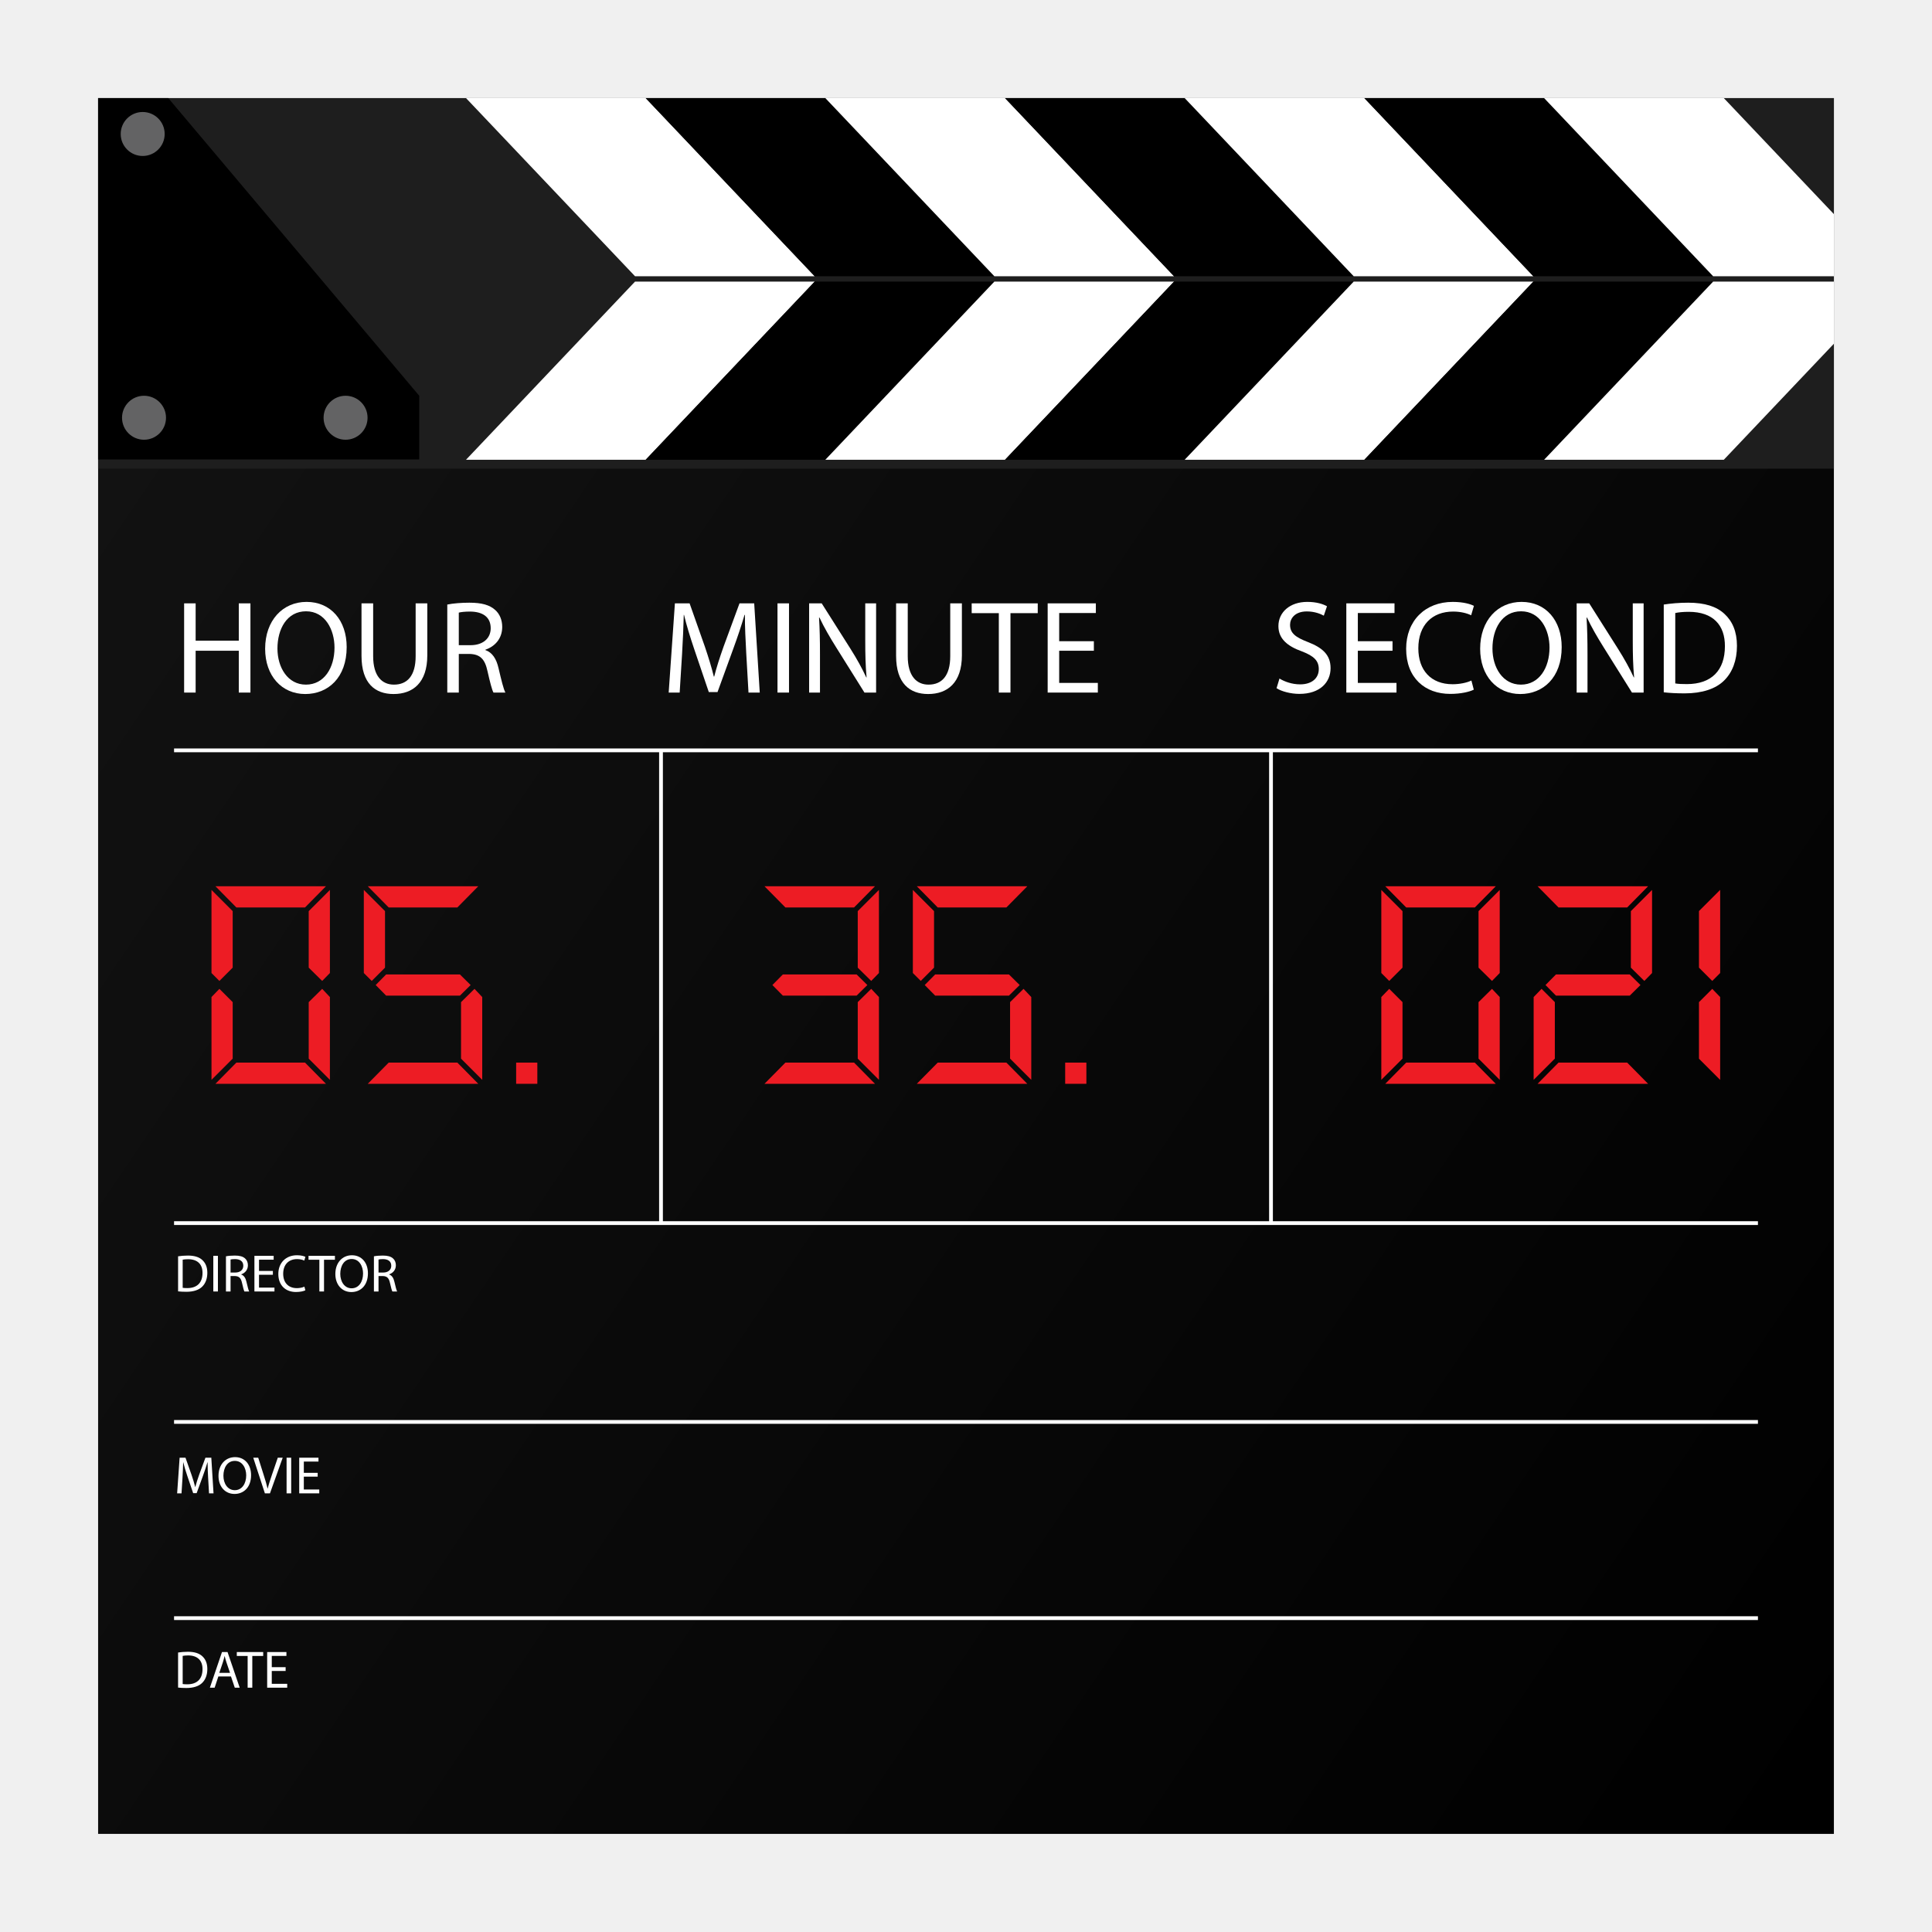
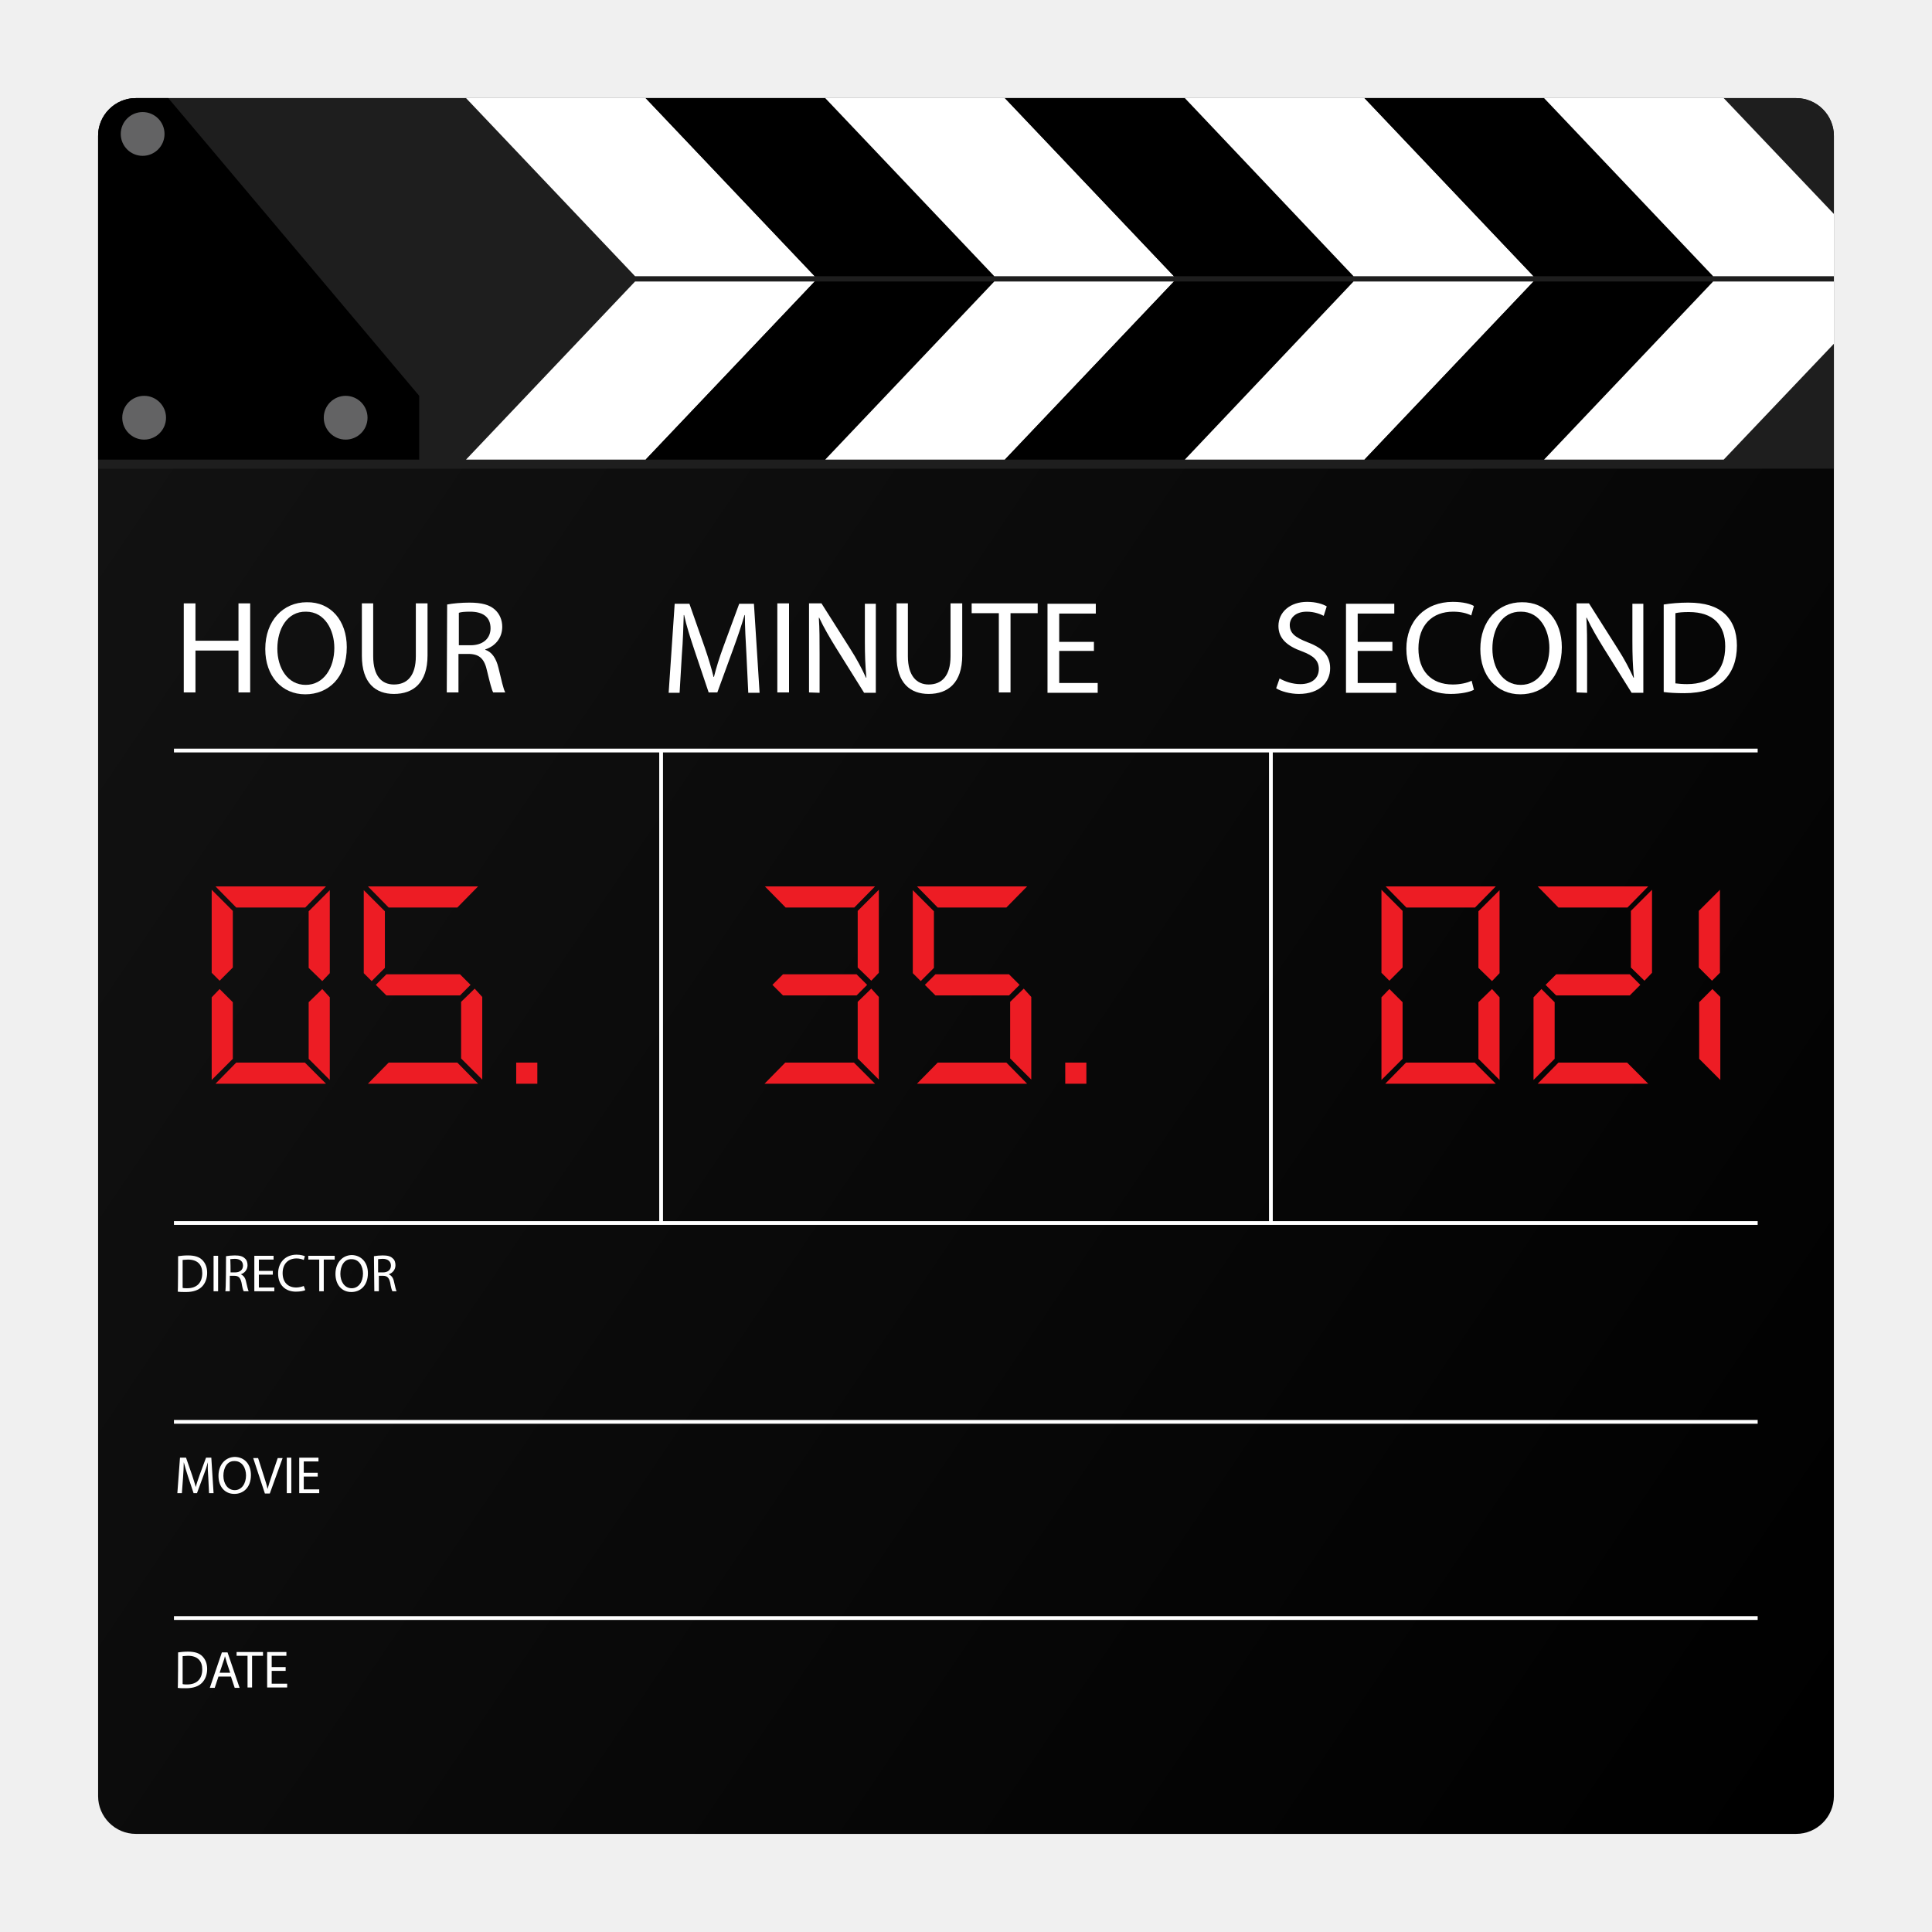
- <svg xmlns="http://www.w3.org/2000/svg" version="1.1" id="Layer_1" x="0px" y="0px" viewBox="0 0 512 512" style="enable-background:new 0 0 512 512;" xml:space="preserve">
+ <svg xmlns="http://www.w3.org/2000/svg" version="1.1" id="Layer_1" x="0px" y="0px" viewBox="0 0 512 512" enable-background="new 0 0 512 512" xml:space="preserve">
  <g>
-     <linearGradient id="SVGID_1_" gradientUnits="userSpaceOnUse" x1="34.899" y1="106.431" x2="513.418" y2="430.136">
+     <linearGradient id="SVGID_1_" gradientUnits="userSpaceOnUse" x1="37.588" y1="403.749" x2="510.287" y2="83.982" gradientTransform="matrix(1 0 0 -1 0 512)">
      <stop offset="0" style="stop-color:#121212" />
      <stop offset="1" style="stop-color:#000000" />
    </linearGradient>
-     <rect x="26" y="26" style="fill:url(#SVGID_1_);" width="460" height="460" />
+     <path fill="url(#SVGID_1_)" d="M36,26h440c5.5,0,10,4.5,10,10v440c0,5.5-4.5,10-10,10H36c-5.5,0-10-4.5-10-10V36   C26,30.5,30.5,26,36,26z" />
    <g>
-       <rect x="26" y="26" style="fill:#1E1E1E;" width="460" height="98.207" />
+       <path fill="#1E1E1E" d="M36,26h440c5.5,0,10,4.5,10,10v88.2H26V36C26,30.5,30.5,26,36,26z" />
    </g>
    <g>
      <g>
        <g>
-           <polygon style="fill:#FFFFFF;" points="171.115,121.836 123.502,121.836 168.291,74.626 215.905,74.626     " />
+           <polygon fill="#FFFFFF" points="171.1,121.8 123.5,121.8 168.3,74.6 215.9,74.6     " />
        </g>
        <g>
-           <polygon points="218.733,121.836 171.119,121.836 215.909,74.626 263.522,74.626     " />
+           <polygon points="218.7,121.8 171.1,121.8 215.9,74.6 263.5,74.6     " />
        </g>
        <g>
-           <polygon style="fill:#FFFFFF;" points="266.345,121.836 218.731,121.836 263.52,74.626 311.134,74.626     " />
+           <polygon fill="#FFFFFF" points="266.3,121.8 218.7,121.8 263.5,74.6 311.1,74.6     " />
        </g>
        <g>
-           <polygon points="313.961,121.836 266.347,121.836 311.137,74.626 358.75,74.626     " />
+           <polygon points="314,121.8 266.3,121.8 311.1,74.6 358.8,74.6     " />
        </g>
        <g>
-           <polygon style="fill:#FFFFFF;" points="361.573,121.836 313.959,121.836 358.748,74.626 406.362,74.626     " />
+           <polygon fill="#FFFFFF" points="361.6,121.8 314,121.8 358.7,74.6 406.4,74.6     " />
        </g>
        <g>
-           <polygon points="409.182,121.836 361.568,121.836 406.357,74.626 453.971,74.626     " />
+           <polygon points="409.2,121.8 361.6,121.8 406.4,74.6 454,74.6     " />
        </g>
        <g>
-           <polygon style="fill:#FFFFFF;" points="486,74.626 454.007,74.626 409.218,121.836 456.832,121.836 486,91.091     " />
+           <polygon fill="#FFFFFF" points="486,74.6 454,74.6 409.2,121.8 456.8,121.8 486,91.1     " />
        </g>
      </g>
      <g>
        <g>
-           <polygon style="fill:#FFFFFF;" points="171.115,26 123.502,26 168.291,73.21 215.905,73.21     " />
+           <polygon fill="#FFFFFF" points="171.1,26 123.5,26 168.3,73.2 215.9,73.2     " />
        </g>
        <g>
-           <polygon points="218.733,26 171.119,26 215.909,73.21 263.522,73.21     " />
+           <polygon points="218.7,26 171.1,26 215.9,73.2 263.5,73.2     " />
        </g>
        <g>
-           <polygon style="fill:#FFFFFF;" points="266.345,26 218.731,26 263.52,73.21 311.134,73.21     " />
+           <polygon fill="#FFFFFF" points="266.3,26 218.7,26 263.5,73.2 311.1,73.2     " />
        </g>
        <g>
-           <polygon points="313.961,26 266.347,26 311.137,73.21 358.75,73.21     " />
+           <polygon points="314,26 266.3,26 311.1,73.2 358.8,73.2     " />
        </g>
        <g>
-           <polygon style="fill:#FFFFFF;" points="361.573,26 313.959,26 358.748,73.21 406.362,73.21     " />
+           <polygon fill="#FFFFFF" points="361.6,26 314,26 358.7,73.2 406.4,73.2     " />
        </g>
        <g>
-           <polygon points="409.182,26 361.568,26 406.357,73.21 453.971,73.21     " />
+           <polygon points="409.2,26 361.6,26 406.4,73.2 454,73.2     " />
        </g>
        <g>
-           <polygon style="fill:#FFFFFF;" points="486,73.21 486,56.745 456.832,26 409.218,26 454.007,73.21     " />
+           <polygon fill="#FFFFFF" points="486,73.2 486,56.7 456.8,26 409.2,26 454,73.2     " />
        </g>
      </g>
    </g>
    <g>
      <g>
-         <polygon points="111.107,121.754 26,121.754 26,26 44.594,26 111.107,104.884    " />
+         <path d="M111.1,121.8H26V36c0-5.5,4.5-10,10-10h8.6l66.5,78.9V121.8z" />
      </g>
      <g>
-         <circle style="fill:#636364;" cx="37.814" cy="35.507" r="5.827" />
+         <circle fill="#636364" cx="37.8" cy="35.5" r="5.8" />
      </g>
      <g>
-         <circle style="fill:#636364;" cx="38.167" cy="110.707" r="5.827" />
+         <circle fill="#636364" cx="38.2" cy="110.7" r="5.8" />
      </g>
      <g>
-         <circle style="fill:#636364;" cx="91.58" cy="110.707" r="5.827" />
+         <circle fill="#636364" cx="91.6" cy="110.7" r="5.8" />
+       </g>
+     </g>
+   </g>
+   <g>
+     <g>
+       <g>
+         <rect x="46.1" y="198.4" fill="#FFFFFF" width="419.7" height="1" />
+       </g>
+       <g>
+         <rect x="46.1" y="323.6" fill="#FFFFFF" width="419.7" height="1" />
+       </g>
+       <g>
+         <rect x="46.1" y="376.3" fill="#FFFFFF" width="419.7" height="1" />
+       </g>
+       <g>
+         <rect x="46.1" y="428.3" fill="#FFFFFF" width="419.7" height="1" />
      </g>
    </g>
    <g>
      <g>
-         <g>
-           <rect x="46.128" y="198.351" style="fill:#FFFFFF;" width="419.743" height="1" />
-         </g>
-         <g>
-           <rect x="46.128" y="323.635" style="fill:#FFFFFF;" width="419.743" height="1" />
-         </g>
-         <g>
-           <rect x="46.128" y="376.324" style="fill:#FFFFFF;" width="419.743" height="1" />
-         </g>
-         <g>
-           <rect x="46.128" y="428.324" style="fill:#FFFFFF;" width="419.743" height="1" />
-         </g>
+         <rect x="174.7" y="198.9" fill="#FFFFFF" width="1" height="125.3" />
      </g>
      <g>
-         <g>
-           <rect x="174.673" y="198.851" style="fill:#FFFFFF;" width="1" height="125.284" />
-         </g>
-         <g>
-           <rect x="336.328" y="198.851" style="fill:#FFFFFF;" width="1" height="125.284" />
-         </g>
+         <rect x="336.3" y="198.9" fill="#FFFFFF" width="1" height="125.3" />
+       </g>
+     </g>
+     <g>
+       <path fill="#FFFFFF" d="M51.8,159.9v9.9h11.4v-9.9h3.1v23.6h-3.1v-11.1H51.8v11.1h-3.1v-23.6H51.8z" />
+       <path fill="#FFFFFF" d="M91.9,171.5c0,8.1-4.9,12.5-11,12.5c-6.2,0-10.6-4.8-10.6-12c0-7.5,4.7-12.4,11-12.4    C87.7,159.5,91.9,164.5,91.9,171.5z M73.5,171.9c0,5.1,2.7,9.6,7.5,9.6c4.8,0,7.6-4.5,7.6-9.8c0-4.7-2.5-9.6-7.5-9.6    C76.1,162,73.5,166.7,73.5,171.9z" />
+       <path fill="#FFFFFF" d="M98.9,159.9v14c0,5.3,2.3,7.5,5.5,7.5c3.5,0,5.8-2.3,5.8-7.5v-14h3.1v13.8c0,7.3-3.8,10.2-8.9,10.2    c-4.8,0-8.5-2.8-8.5-10.1v-13.9L98.9,159.9L98.9,159.9z" />
+       <path fill="#FFFFFF" d="M118.5,160.2c1.5-0.3,3.8-0.5,5.9-0.5c3.3,0,5.4,0.6,6.8,1.9c1.2,1.1,1.9,2.7,1.9,4.5c0,3.1-2,5.2-4.5,6    v0.1c1.8,0.6,2.9,2.3,3.5,4.8c0.8,3.3,1.3,5.6,1.8,6.5h-3.2c-0.4-0.7-0.9-2.7-1.6-5.6c-0.7-3.3-2-4.5-4.7-4.6h-2.9v10.2h-3.1    L118.5,160.2L118.5,160.2z M121.6,171h3.1c3.3,0,5.3-1.8,5.3-4.5c0-3.1-2.2-4.4-5.4-4.4c-1.5,0-2.5,0.1-3,0.3L121.6,171L121.6,171    z" />
+     </g>
+     <g>
+       <path fill="#FFFFFF" d="M197.8,173.2c-0.2-3.3-0.4-7.3-0.4-10.2h-0.1c-0.8,2.8-1.8,5.7-3,9l-4.2,11.5h-2.3l-3.8-11.3    c-1.1-3.3-2.1-6.4-2.7-9.2h-0.1c-0.1,2.9-0.2,6.9-0.5,10.5l-0.6,10.1h-2.9l1.6-23.6h3.9l4,11.4c1,2.9,1.8,5.5,2.4,8h0.1    c0.6-2.4,1.4-5,2.5-8l4.2-11.4h3.9l1.5,23.6h-3L197.8,173.2z" />
+       <path fill="#FFFFFF" d="M209.1,159.9v23.6H206v-23.6H209.1z" />
+       <path fill="#FFFFFF" d="M214.4,183.5v-23.6h3.3l7.6,12c1.8,2.8,3.1,5.3,4.2,7.7l0.1,0c-0.3-3.2-0.4-6-0.4-9.7v-9.9h2.9v23.6h-3.1    l-7.5-12c-1.6-2.6-3.2-5.3-4.4-7.9l-0.1,0c0.2,3,0.2,5.8,0.2,9.8v10.1L214.4,183.5L214.4,183.5z" />
+       <path fill="#FFFFFF" d="M240.6,159.9v14c0,5.3,2.4,7.5,5.5,7.5c3.5,0,5.8-2.3,5.8-7.5v-14h3.1v13.8c0,7.3-3.8,10.2-8.9,10.2    c-4.8,0-8.5-2.8-8.5-10.1v-13.9L240.6,159.9L240.6,159.9z" />
+       <path fill="#FFFFFF" d="M264.7,162.5h-7.2v-2.6H275v2.6h-7.2v21h-3.1V162.5z" />
+       <path fill="#FFFFFF" d="M289.9,172.5h-9.2v8.5h10.2v2.6h-13.3v-23.6h12.8v2.6h-9.7v7.5h9.2L289.9,172.5L289.9,172.5z" />
+     </g>
+     <g>
+       <path fill="#FFFFFF" d="M339.1,179.8c1.4,0.8,3.4,1.5,5.5,1.5c3.1,0,4.9-1.6,4.9-4c0-2.2-1.3-3.5-4.5-4.7    c-3.9-1.4-6.2-3.4-6.2-6.7c0-3.7,3.1-6.4,7.6-6.4c2.4,0,4.2,0.6,5.2,1.2l-0.8,2.5c-0.8-0.4-2.4-1.1-4.5-1.1    c-3.2,0-4.5,1.9-4.5,3.5c0,2.2,1.4,3.3,4.7,4.6c4,1.5,6,3.5,6,6.9c0,3.6-2.7,6.8-8.3,6.8c-2.3,0-4.8-0.7-6-1.5L339.1,179.8z" />
+       <path fill="#FFFFFF" d="M369,172.5h-9.2v8.5h10.2v2.6h-13.3v-23.6h12.8v2.6h-9.7v7.5h9.2L369,172.5L369,172.5z" />
+       <path fill="#FFFFFF" d="M390.6,182.8c-1.1,0.6-3.4,1.1-6.2,1.1c-6.7,0-11.7-4.2-11.7-12c0-7.4,5-12.4,12.3-12.4    c2.9,0,4.8,0.6,5.6,1.1l-0.7,2.5c-1.2-0.6-2.8-1-4.8-1c-5.5,0-9.2,3.5-9.2,9.8c0,5.8,3.3,9.5,9.1,9.5c1.9,0,3.8-0.4,5-1    L390.6,182.8z" />
+       <path fill="#FFFFFF" d="M413.9,171.5c0,8.1-4.9,12.5-11,12.5c-6.2,0-10.6-4.8-10.6-12c0-7.5,4.7-12.4,11-12.4    C409.7,159.5,413.9,164.5,413.9,171.5z M395.5,171.9c0,5.1,2.7,9.6,7.5,9.6c4.8,0,7.6-4.5,7.6-9.8c0-4.7-2.5-9.6-7.5-9.6    C398,162,395.5,166.7,395.5,171.9z" />
+       <path fill="#FFFFFF" d="M417.8,183.5v-23.6h3.3l7.6,12c1.8,2.8,3.1,5.3,4.2,7.7l0.1,0c-0.3-3.2-0.4-6-0.4-9.7v-9.9h2.9v23.6h-3.1    l-7.5-12c-1.6-2.6-3.2-5.3-4.4-7.9l-0.1,0c0.2,3,0.2,5.8,0.2,9.8v10.1L417.8,183.5L417.8,183.5z" />
+       <path fill="#FFFFFF" d="M440.9,160.2c1.9-0.3,4.1-0.5,6.5-0.5c4.4,0,7.5,1,9.6,2.9c2.1,1.9,3.3,4.7,3.3,8.5c0,3.9-1.2,7-3.4,9.2    c-2.2,2.2-5.9,3.4-10.5,3.4c-2.2,0-4-0.1-5.5-0.3L440.9,160.2L440.9,160.2z M444,181.1c0.8,0.1,1.9,0.2,3.1,0.2    c6.5,0,10.1-3.6,10.1-10c0-5.6-3.1-9.1-9.6-9.1c-1.6,0-2.8,0.1-3.6,0.3V181.1z" />
+     </g>
+     <g>
+       <path fill="#FFFFFF" d="M47.2,332.9c0.7-0.1,1.6-0.2,2.6-0.2c1.8,0,3,0.4,3.8,1.2c0.8,0.8,1.3,1.9,1.3,3.4c0,1.5-0.5,2.8-1.4,3.7    c-0.9,0.9-2.3,1.4-4.2,1.4c-0.9,0-1.6,0-2.2-0.1C47.2,342.2,47.2,332.9,47.2,332.9z M48.4,341.3c0.3,0.1,0.8,0.1,1.2,0.1    c2.6,0,4-1.5,4-4c0-2.2-1.2-3.6-3.8-3.6c-0.6,0-1.1,0.1-1.4,0.1L48.4,341.3L48.4,341.3z" />
+       <path fill="#FFFFFF" d="M57.8,332.8v9.4h-1.2v-9.4H57.8z" />
+       <path fill="#FFFFFF" d="M59.9,332.9c0.6-0.1,1.5-0.2,2.3-0.2c1.3,0,2.1,0.2,2.7,0.8c0.5,0.4,0.7,1.1,0.7,1.8    c0,1.2-0.8,2.1-1.8,2.4v0c0.7,0.3,1.2,0.9,1.4,1.9c0.3,1.3,0.5,2.2,0.7,2.6h-1.3c-0.2-0.3-0.4-1.1-0.6-2.3    c-0.3-1.3-0.8-1.8-1.9-1.8h-1.2v4.1h-1.2C59.9,342.3,59.9,332.9,59.9,332.9z M61.1,337.2h1.2c1.3,0,2.1-0.7,2.1-1.8    c0-1.2-0.9-1.8-2.2-1.8c-0.6,0-1,0.1-1.2,0.1C61.1,333.8,61.1,337.2,61.1,337.2z" />
+       <path fill="#FFFFFF" d="M72.3,337.8h-3.7v3.4h4.1v1h-5.3v-9.4h5.1v1h-3.9v3h3.7L72.3,337.8L72.3,337.8z" />
+       <path fill="#FFFFFF" d="M80.9,341.9c-0.4,0.2-1.3,0.4-2.5,0.4c-2.7,0-4.7-1.7-4.7-4.8c0-3,2-5,4.9-5c1.2,0,1.9,0.3,2.2,0.4l-0.3,1    c-0.5-0.2-1.1-0.4-1.9-0.4c-2.2,0-3.7,1.4-3.7,3.9c0,2.3,1.3,3.8,3.6,3.8c0.7,0,1.5-0.2,2-0.4L80.9,341.9z" />
+       <path fill="#FFFFFF" d="M84.6,333.8h-2.9v-1h7v1h-2.9v8.4h-1.2V333.8z" />
+       <path fill="#FFFFFF" d="M97.5,337.4c0,3.3-2,5-4.4,5c-2.5,0-4.2-1.9-4.2-4.8c0-3,1.9-5,4.4-5C95.8,332.7,97.5,334.6,97.5,337.4z     M90.2,337.6c0,2,1.1,3.8,3,3.8c1.9,0,3-1.8,3-3.9c0-1.9-1-3.8-3-3.8C91.2,333.6,90.2,335.5,90.2,337.6z" />
+       <path fill="#FFFFFF" d="M99.1,332.9c0.6-0.1,1.5-0.2,2.3-0.2c1.3,0,2.1,0.2,2.7,0.8c0.5,0.4,0.7,1.1,0.7,1.8    c0,1.2-0.8,2.1-1.8,2.4v0c0.7,0.3,1.2,0.9,1.4,1.9c0.3,1.3,0.5,2.2,0.7,2.6H104c-0.2-0.3-0.4-1.1-0.6-2.3    c-0.3-1.3-0.8-1.8-1.9-1.8h-1.1v4.1h-1.2L99.1,332.9L99.1,332.9z M100.3,337.2h1.2c1.3,0,2.1-0.7,2.1-1.8c0-1.2-0.9-1.8-2.2-1.8    c-0.6,0-1,0.1-1.2,0.1V337.2z" />
+     </g>
+     <g>
+       <path fill="#FFFFFF" d="M55.2,391.6c-0.1-1.3-0.2-2.9-0.1-4.1h0c-0.3,1.1-0.7,2.3-1.2,3.6l-1.7,4.6h-0.9l-1.5-4.5    c-0.4-1.3-0.8-2.5-1.1-3.7h0c0,1.2-0.1,2.8-0.2,4.2l-0.3,4h-1.2l0.7-9.4h1.6l1.6,4.6c0.4,1.2,0.7,2.2,1,3.2h0c0.2-1,0.6-2,1-3.2    l1.7-4.6H56l0.6,9.4h-1.2L55.2,391.6z" />
+       <path fill="#FFFFFF" d="M66.5,390.9c0,3.3-2,5-4.4,5c-2.5,0-4.2-1.9-4.2-4.8c0-3,1.9-5,4.4-5C64.9,386.2,66.5,388.1,66.5,390.9z     M59.2,391.1c0,2,1.1,3.8,3,3.8c1.9,0,3-1.8,3-3.9c0-1.9-1-3.8-3-3.8C60.2,387.1,59.2,389,59.2,391.1z" />
+       <path fill="#FFFFFF" d="M70.2,395.8l-3.1-9.4h1.3l1.5,4.7c0.4,1.3,0.8,2.4,1,3.5h0c0.3-1.1,0.7-2.3,1.1-3.5l1.6-4.7h1.3l-3.4,9.4    L70.2,395.8L70.2,395.8z" />
+       <path fill="#FFFFFF" d="M77.2,386.3v9.4h-1.2v-9.4H77.2z" />
+       <path fill="#FFFFFF" d="M84.2,391.3h-3.7v3.4h4.1v1h-5.3v-9.4h5.1v1h-3.9v3h3.7L84.2,391.3L84.2,391.3z" />
+     </g>
+     <g>
+       <path fill="#FFFFFF" d="M47.2,437.9c0.7-0.1,1.6-0.2,2.6-0.2c1.8,0,3,0.4,3.8,1.2c0.8,0.8,1.3,1.9,1.3,3.4c0,1.5-0.5,2.8-1.4,3.7    c-0.9,0.9-2.3,1.4-4.2,1.4c-0.9,0-1.6,0-2.2-0.1C47.2,447.2,47.2,437.9,47.2,437.9z M48.4,446.3c0.3,0.1,0.8,0.1,1.2,0.1    c2.6,0,4-1.5,4-4c0-2.2-1.2-3.6-3.8-3.6c-0.6,0-1.1,0.1-1.4,0.1L48.4,446.3L48.4,446.3z" />
+       <path fill="#FFFFFF" d="M57.9,444.3l-1,3h-1.3l3.2-9.4h1.5l3.2,9.4h-1.3l-1-3H57.9z M61,443.3l-0.9-2.7c-0.2-0.6-0.3-1.2-0.5-1.7    h0c-0.1,0.6-0.3,1.1-0.5,1.7l-0.9,2.7H61z" />
+       <path fill="#FFFFFF" d="M65.6,438.8h-2.9v-1h7v1h-2.9v8.4h-1.2V438.8z" />
+       <path fill="#FFFFFF" d="M75.7,442.8H72v3.4h4.1v1h-5.3v-9.4h5.1v1H72v3h3.7L75.7,442.8L75.7,442.8z" />
+     </g>
+     <g>
+       <g>
+         <path fill="#ED1C24" d="M61.7,256.4l-3.5,3.5l-2.1-2.1v-22l5.6,5.6V256.4z M61.7,280.6l-5.6,5.6v-21.9l2.1-2.2l3.5,3.5V280.6z      M86.4,234.9l-5.5,5.6H62.6l-5.5-5.6H86.4z M86.4,287.2H57.1l5.5-5.6h18.2L86.4,287.2z M87.4,257.9l-2,2.1l-3.6-3.5v-15l5.6-5.6     C87.4,235.8,87.4,257.9,87.4,257.9z M87.4,286.2l-5.6-5.6v-15l3.6-3.5l2,2.2C87.4,264.2,87.4,286.2,87.4,286.2z" />
      </g>
      <g>
-         <path style="fill:#FFFFFF;" d="M51.847,159.895v9.892h11.436v-9.892h3.087v23.644h-3.087v-11.085H51.847v11.085h-3.052v-23.644     H51.847z" />
-         <path style="fill:#FFFFFF;" d="M91.873,171.471c0,8.138-4.946,12.453-10.98,12.453c-6.244,0-10.629-4.841-10.629-11.998     c0-7.507,4.666-12.418,10.98-12.418C87.699,159.509,91.873,164.455,91.873,171.471z M73.527,171.857     c0,5.052,2.736,9.577,7.542,9.577c4.841,0,7.577-4.455,7.577-9.823c0-4.701-2.456-9.612-7.542-9.612     C76.052,162,73.527,166.665,73.527,171.857z" />
-         <path style="fill:#FFFFFF;" d="M98.89,159.895v13.997c0,5.297,2.35,7.542,5.508,7.542c3.508,0,5.753-2.315,5.753-7.542v-13.997     h3.087v13.786c0,7.261-3.824,10.243-8.945,10.243c-4.841,0-8.489-2.771-8.489-10.103v-13.927H98.89z" />
-         <path style="fill:#FFFFFF;" d="M118.535,160.211c1.544-0.316,3.754-0.491,5.858-0.491c3.262,0,5.367,0.596,6.841,1.929     c1.193,1.052,1.859,2.666,1.859,4.49c0,3.122-1.965,5.192-4.455,6.034v0.105c1.824,0.632,2.912,2.315,3.473,4.771     c0.772,3.297,1.333,5.578,1.824,6.49h-3.157c-0.386-0.667-0.912-2.701-1.579-5.648c-0.702-3.262-1.964-4.49-4.736-4.595h-2.876     v10.243h-3.052V160.211z M121.587,170.98h3.122c3.262,0,5.332-1.789,5.332-4.49c0-3.052-2.21-4.385-5.438-4.42     c-1.473,0-2.526,0.14-3.017,0.281V170.98z" />
+         <path fill="#ED1C24" d="M96.4,257.9v-22l5.6,5.6v15l-3.5,3.5L96.4,257.9z M126.7,234.9l-5.5,5.6H103l-5.5-5.6H126.7z      M126.7,287.2H97.5l5.5-5.6h18.2L126.7,287.2z M121.9,258.2l2.8,2.8l-2.8,2.8h-19.5l-2.8-2.8l2.8-2.8H121.9z M127.8,264.2v21.9     l-5.6-5.6v-15l3.6-3.5L127.8,264.2z" />
      </g>
      <g>
-         <path style="fill:#FFFFFF;" d="M197.764,173.155c-0.176-3.297-0.386-7.261-0.351-10.208h-0.105     c-0.807,2.771-1.789,5.718-2.982,8.98l-4.174,11.471h-2.315l-3.824-11.26c-1.123-3.333-2.07-6.385-2.736-9.191h-0.07     c-0.07,2.947-0.246,6.911-0.456,10.454l-0.631,10.138h-2.912l1.649-23.644h3.894l4.034,11.436     c0.982,2.912,1.789,5.508,2.385,7.963h0.105c0.596-2.385,1.438-4.981,2.491-7.963l4.21-11.436h3.894l1.473,23.644h-2.982     L197.764,173.155z" />
-         <path style="fill:#FFFFFF;" d="M209.095,159.895v23.644h-3.052v-23.644H209.095z" />
-         <path style="fill:#FFFFFF;" d="M214.427,183.539v-23.644h3.333l7.577,11.962c1.754,2.771,3.122,5.262,4.245,7.683l0.07-0.035     c-0.281-3.157-0.351-6.034-0.351-9.717v-9.892h2.876v23.644h-3.087l-7.507-11.997c-1.649-2.631-3.228-5.332-4.42-7.893     l-0.105,0.035c0.175,2.982,0.246,5.823,0.246,9.752v10.103H214.427z" />
-         <path style="fill:#FFFFFF;" d="M240.562,159.895v13.997c0,5.297,2.35,7.542,5.508,7.542c3.508,0,5.753-2.315,5.753-7.542v-13.997     h3.087v13.786c0,7.261-3.824,10.243-8.945,10.243c-4.841,0-8.489-2.771-8.489-10.103v-13.927H240.562z" />
-         <path style="fill:#FFFFFF;" d="M264.698,162.491h-7.191v-2.596h17.505v2.596h-7.227v21.048h-3.087V162.491z" />
-         <path style="fill:#FFFFFF;" d="M289.885,172.454h-9.191v8.524h10.243v2.561h-13.295v-23.644h12.77v2.561h-9.717v7.472h9.191     V172.454z" />
+         <path fill="#ED1C24" d="M136.8,287.2v-5.6h5.6v5.6H136.8z" />
+       </g>
+     </g>
+     <g>
+       <g>
+         <path fill="#ED1C24" d="M231.9,234.9l-5.5,5.6h-18.2l-5.5-5.6H231.9z M231.9,287.2h-29.3l5.5-5.6h18.2L231.9,287.2z M227,258.2     l2.8,2.8l-2.8,2.8h-19.5l-2.8-2.8l2.8-2.8H227z M227.3,256.4v-15l5.6-5.6v22l-2,2.1L227.3,256.4z M232.9,264.2v21.9l-5.6-5.6v-15     l3.6-3.5L232.9,264.2z" />
      </g>
      <g>
-         <path style="fill:#FFFFFF;" d="M339.072,179.82c1.368,0.842,3.368,1.543,5.473,1.543c3.122,0,4.946-1.649,4.946-4.034     c0-2.21-1.263-3.473-4.455-4.701c-3.859-1.368-6.244-3.368-6.244-6.7c0-3.683,3.052-6.42,7.647-6.42     c2.42,0,4.174,0.561,5.227,1.158l-0.842,2.491c-0.771-0.421-2.351-1.123-4.49-1.123c-3.228,0-4.455,1.929-4.455,3.543     c0,2.21,1.438,3.298,4.701,4.56c3.999,1.544,6.034,3.473,6.034,6.946c0,3.648-2.701,6.805-8.279,6.805     c-2.28,0-4.771-0.667-6.034-1.509L339.072,179.82z" />
-         <path style="fill:#FFFFFF;" d="M369.031,172.454h-9.191v8.524h10.244v2.561h-13.295v-23.644h12.769v2.561h-9.717v7.472h9.191     V172.454z" />
-         <path style="fill:#FFFFFF;" d="M390.57,182.767c-1.123,0.561-3.368,1.123-6.244,1.123c-6.665,0-11.682-4.21-11.682-11.962     c0-7.402,5.017-12.418,12.348-12.418c2.947,0,4.806,0.631,5.613,1.052l-0.737,2.49c-1.158-0.561-2.806-0.982-4.771-0.982     c-5.542,0-9.226,3.543-9.226,9.752c0,5.788,3.332,9.507,9.085,9.507c1.859,0,3.753-0.386,4.981-0.982L390.57,182.767z" />
-         <path style="fill:#FFFFFF;" d="M413.864,171.471c0,8.138-4.946,12.453-10.98,12.453c-6.244,0-10.629-4.841-10.629-11.998     c0-7.507,4.665-12.418,10.979-12.418C409.689,159.509,413.864,164.455,413.864,171.471z M395.517,171.857     c0,5.052,2.736,9.577,7.542,9.577c4.841,0,7.578-4.455,7.578-9.823c0-4.701-2.456-9.612-7.542-9.612     C398.043,162,395.517,166.665,395.517,171.857z" />
-         <path style="fill:#FFFFFF;" d="M417.828,183.539v-23.644h3.333l7.577,11.962c1.754,2.771,3.122,5.262,4.244,7.683l0.07-0.035     c-0.28-3.157-0.351-6.034-0.351-9.717v-9.892h2.876v23.644h-3.087l-7.507-11.997c-1.648-2.631-3.228-5.332-4.42-7.893     l-0.105,0.035c0.176,2.982,0.246,5.823,0.246,9.752v10.103H417.828z" />
-         <path style="fill:#FFFFFF;" d="M440.911,160.211c1.859-0.281,4.069-0.491,6.49-0.491c4.385,0,7.507,1.017,9.577,2.947     c2.105,1.929,3.333,4.666,3.333,8.489c0,3.859-1.193,7.016-3.403,9.191c-2.21,2.21-5.858,3.403-10.454,3.403     c-2.175,0-4-0.105-5.543-0.281V160.211z M443.963,181.118c0.772,0.14,1.895,0.175,3.087,0.175     c6.525,0,10.068-3.648,10.068-10.033c0.035-5.578-3.122-9.121-9.577-9.121c-1.578,0-2.771,0.14-3.578,0.316V181.118z" />
+         <path fill="#ED1C24" d="M241.9,257.9v-22l5.6,5.6v15L244,260L241.9,257.9z M272.2,234.9l-5.5,5.6h-18.2l-5.5-5.6H272.2z      M272.2,287.2H243l5.5-5.6h18.2L272.2,287.2z M267.4,258.2l2.8,2.8l-2.8,2.8h-19.5l-2.8-2.8l2.8-2.8H267.4z M273.3,264.2v21.9     l-5.6-5.6v-15l3.6-3.5L273.3,264.2z" />
      </g>
      <g>
-         <path style="fill:#FFFFFF;" d="M47.194,332.934c0.743-0.112,1.626-0.196,2.593-0.196c1.752,0,2.999,0.406,3.826,1.177     c0.841,0.771,1.332,1.864,1.332,3.392c0,1.542-0.477,2.803-1.36,3.672c-0.883,0.883-2.341,1.359-4.177,1.359     c-0.869,0-1.598-0.042-2.214-0.112V332.934z M48.413,341.287c0.308,0.056,0.757,0.07,1.233,0.07c2.607,0,4.022-1.458,4.022-4.008     c0.014-2.229-1.248-3.644-3.826-3.644c-0.631,0-1.107,0.056-1.43,0.126V341.287z" />
-         <path style="fill:#FFFFFF;" d="M57.75,332.808v9.446H56.53v-9.446H57.75z" />
-         <path style="fill:#FFFFFF;" d="M59.881,332.934c0.617-0.126,1.5-0.196,2.341-0.196c1.303,0,2.144,0.238,2.733,0.771     c0.477,0.42,0.743,1.065,0.743,1.794c0,1.248-0.785,2.074-1.78,2.411v0.042c0.729,0.252,1.163,0.925,1.387,1.906     c0.308,1.317,0.533,2.229,0.729,2.593h-1.261c-0.154-0.266-0.365-1.079-0.631-2.256c-0.28-1.304-0.785-1.794-1.892-1.836H61.1     v4.092h-1.219V332.934z M61.1,337.236h1.247c1.303,0,2.13-0.715,2.13-1.794c0-1.219-0.883-1.752-2.172-1.766     c-0.589,0-1.009,0.056-1.205,0.112V337.236z" />
-         <path style="fill:#FFFFFF;" d="M72.314,337.825h-3.672v3.406h4.093v1.023h-5.312v-9.446h5.102v1.023h-3.882v2.985h3.672V337.825z     " />
-         <path style="fill:#FFFFFF;" d="M80.921,341.946c-0.448,0.224-1.345,0.448-2.495,0.448c-2.663,0-4.667-1.682-4.667-4.779     c0-2.957,2.004-4.961,4.933-4.961c1.177,0,1.92,0.252,2.242,0.42l-0.294,0.995c-0.462-0.224-1.121-0.392-1.906-0.392     c-2.214,0-3.686,1.416-3.686,3.896c0,2.312,1.332,3.798,3.63,3.798c0.743,0,1.5-0.154,1.99-0.393L80.921,341.946z" />
-         <path style="fill:#FFFFFF;" d="M84.637,333.845h-2.873v-1.037h6.993v1.037h-2.887v8.409h-1.233V333.845z" />
-         <path style="fill:#FFFFFF;" d="M97.505,337.433c0,3.251-1.976,4.976-4.387,4.976c-2.495,0-4.247-1.934-4.247-4.793     c0-2.999,1.864-4.961,4.387-4.961C95.837,332.653,97.505,334.63,97.505,337.433z M90.175,337.587     c0,2.018,1.093,3.826,3.013,3.826c1.934,0,3.027-1.78,3.027-3.924c0-1.878-0.981-3.84-3.013-3.84     C91.184,333.648,90.175,335.513,90.175,337.587z" />
-         <path style="fill:#FFFFFF;" d="M99.091,332.934c0.617-0.126,1.5-0.196,2.341-0.196c1.303,0,2.144,0.238,2.733,0.771     c0.477,0.42,0.743,1.065,0.743,1.794c0,1.248-0.785,2.074-1.78,2.411v0.042c0.729,0.252,1.163,0.925,1.387,1.906     c0.308,1.317,0.533,2.229,0.729,2.593h-1.261c-0.154-0.266-0.365-1.079-0.631-2.256c-0.28-1.304-0.785-1.794-1.892-1.836h-1.149     v4.092h-1.219V332.934z M100.311,337.236h1.247c1.303,0,2.13-0.715,2.13-1.794c0-1.219-0.883-1.752-2.172-1.766     c-0.589,0-1.009,0.056-1.205,0.112V337.236z" />
+         <path fill="#ED1C24" d="M282.3,287.2v-5.6h5.6v5.6H282.3z" />
+       </g>
+     </g>
+     <g>
+       <g>
+         <path fill="#ED1C24" d="M371.7,256.4l-3.5,3.5l-2.1-2.1v-22l5.6,5.6L371.7,256.4L371.7,256.4z M371.7,280.6l-5.6,5.6v-21.9     l2.1-2.2l3.5,3.5L371.7,280.6L371.7,280.6z M396.4,234.9l-5.5,5.6h-18.2l-5.5-5.6H396.4z M396.4,287.2h-29.3l5.5-5.6h18.2     L396.4,287.2z M397.4,257.9l-2,2.1l-3.6-3.5v-15l5.6-5.6L397.4,257.9L397.4,257.9z M397.4,286.2l-5.6-5.6v-15l3.6-3.5l2,2.2     L397.4,286.2L397.4,286.2z" />
      </g>
      <g>
-         <path style="fill:#FFFFFF;" d="M55.155,391.605c-0.07-1.317-0.154-2.901-0.14-4.079h-0.042c-0.322,1.107-0.715,2.285-1.191,3.588     l-1.668,4.583h-0.925l-1.528-4.499c-0.448-1.331-0.827-2.55-1.093-3.672h-0.028c-0.028,1.177-0.098,2.761-0.182,4.177     l-0.252,4.05h-1.163l0.659-9.446h1.556l1.612,4.569c0.393,1.164,0.715,2.201,0.953,3.182h0.042     c0.238-0.953,0.575-1.99,0.995-3.182l1.682-4.569h1.556l0.589,9.446h-1.191L55.155,391.605z" />
-         <path style="fill:#FFFFFF;" d="M66.538,390.933c0,3.251-1.976,4.976-4.387,4.976c-2.495,0-4.247-1.934-4.247-4.793     c0-2.999,1.864-4.961,4.387-4.961C64.87,386.153,66.538,388.13,66.538,390.933z M59.208,391.087c0,2.018,1.093,3.826,3.013,3.826     c1.934,0,3.027-1.78,3.027-3.924c0-1.878-0.981-3.84-3.013-3.84C60.217,387.148,59.208,389.013,59.208,391.087z" />
-         <path style="fill:#FFFFFF;" d="M70.198,395.754l-3.083-9.446h1.317l1.471,4.653c0.406,1.275,0.757,2.424,1.009,3.532h0.028     c0.266-1.093,0.659-2.285,1.079-3.518l1.598-4.667h1.303l-3.378,9.446H70.198z" />
-         <path style="fill:#FFFFFF;" d="M77.166,386.308v9.446h-1.219v-9.446H77.166z" />
-         <path style="fill:#FFFFFF;" d="M84.188,391.325h-3.672v3.406h4.093v1.023h-5.312v-9.446h5.102v1.023h-3.882v2.985h3.672V391.325z     " />
+         <path fill="#ED1C24" d="M412,265.6v15l-5.6,5.6v-21.9l2.1-2.2L412,265.6z M436.8,234.9l-5.5,5.6H413l-5.5-5.6H436.8z      M436.8,287.2h-29.3l5.5-5.6h18.2L436.8,287.2z M431.9,258.2l2.8,2.8l-2.8,2.8h-19.5l-2.8-2.8l2.8-2.8H431.9z M432.2,256.4v-15     l5.6-5.6v22l-2,2.1L432.2,256.4z" />
      </g>
      <g>
-         <path style="fill:#FFFFFF;" d="M47.194,437.934c0.743-0.112,1.626-0.196,2.593-0.196c1.752,0,2.999,0.406,3.826,1.177     c0.841,0.771,1.332,1.864,1.332,3.392c0,1.542-0.477,2.803-1.36,3.672c-0.883,0.883-2.341,1.359-4.177,1.359     c-0.869,0-1.598-0.042-2.214-0.112V437.934z M48.413,446.287c0.308,0.056,0.757,0.07,1.233,0.07c2.607,0,4.022-1.458,4.022-4.008     c0.014-2.229-1.248-3.644-3.826-3.644c-0.631,0-1.107,0.056-1.43,0.126V446.287z" />
-         <path style="fill:#FFFFFF;" d="M57.862,444.283l-0.981,2.971h-1.261l3.209-9.446h1.472l3.223,9.446H62.22l-1.009-2.971H57.862z      M60.959,443.33l-0.925-2.719c-0.21-0.617-0.35-1.177-0.49-1.724h-0.028c-0.14,0.561-0.294,1.135-0.477,1.71l-0.925,2.733H60.959     z" />
-         <path style="fill:#FFFFFF;" d="M65.628,438.845h-2.873v-1.037h6.993v1.037h-2.887v8.409h-1.233V438.845z" />
-         <path style="fill:#FFFFFF;" d="M75.693,442.826h-3.672v3.406h4.093v1.023h-5.312v-9.446h5.102v1.023h-3.882v2.985h3.672V442.826z     " />
-       </g>
-       <g>
-         <g>
-           <path style="fill:#ED1C24;" d="M61.664,256.438l-3.52,3.52l-2.097-2.097v-22.02l5.617,5.617V256.438z M61.664,280.554      l-5.617,5.618v-21.945l2.097-2.172l3.52,3.52V280.554z M86.38,234.868l-5.542,5.617h-18.2l-5.542-5.617H86.38z M86.38,287.22      H57.095l5.542-5.617h18.2L86.38,287.22z M87.429,257.861l-2.049,2.097l-3.568-3.52v-14.979l5.617-5.617V257.861z       M87.429,286.172l-5.617-5.618v-14.979l3.568-3.52l2.049,2.172V286.172z" />
-         </g>
-         <g>
-           <path style="fill:#ED1C24;" d="M96.416,257.861v-22.02l5.617,5.617v14.979l-3.52,3.52L96.416,257.861z M126.749,234.868      l-5.542,5.617h-18.2l-5.542-5.617H126.749z M126.749,287.22H97.464l5.542-5.617h18.2L126.749,287.22z M121.88,258.235      l2.846,2.809l-2.846,2.809h-19.548l-2.771-2.809l2.771-2.809H121.88z M127.797,264.227v21.945l-5.617-5.618v-14.979l3.568-3.52      L127.797,264.227z" />
-         </g>
-         <g>
-           <path style="fill:#ED1C24;" d="M136.784,287.22v-5.617h5.617v5.617H136.784z" />
-         </g>
-       </g>
-       <g>
-         <g>
-           <path style="fill:#ED1C24;" d="M231.88,234.868l-5.542,5.617h-18.2l-5.542-5.617H231.88z M231.88,287.22h-29.285l5.542-5.617      h18.2L231.88,287.22z M227.012,258.235l2.846,2.809l-2.846,2.809h-19.548l-2.771-2.809l2.771-2.809H227.012z M227.311,256.438      v-14.979l5.617-5.617v22.02l-2.049,2.097L227.311,256.438z M232.929,264.227v21.945l-5.617-5.618v-14.979l3.568-3.52      L232.929,264.227z" />
-         </g>
-         <g>
-           <path style="fill:#ED1C24;" d="M241.916,257.861v-22.02l5.617,5.617v14.979l-3.52,3.52L241.916,257.861z M272.249,234.868      l-5.542,5.617h-18.2l-5.542-5.617H272.249z M272.249,287.22h-29.285l5.542-5.617h18.2L272.249,287.22z M267.38,258.235      l2.847,2.809l-2.847,2.809h-19.548l-2.771-2.809l2.771-2.809H267.38z M273.297,264.227v21.945l-5.617-5.618v-14.979l3.568-3.52      L273.297,264.227z" />
-         </g>
-         <g>
-           <path style="fill:#ED1C24;" d="M282.284,287.22v-5.617h5.617v5.617H282.284z" />
-         </g>
-       </g>
-       <g>
-         <g>
-           <path style="fill:#ED1C24;" d="M371.679,256.438l-3.52,3.52l-2.097-2.097v-22.02l5.617,5.617V256.438z M371.679,280.554      l-5.617,5.618v-21.945l2.097-2.172l3.52,3.52V280.554z M396.395,234.868l-5.542,5.617h-18.2l-5.542-5.617H396.395z       M396.395,287.22H367.11l5.542-5.617h18.2L396.395,287.22z M397.444,257.861l-2.049,2.097l-3.568-3.52v-14.979l5.618-5.617      V257.861z M397.444,286.172l-5.618-5.618v-14.979l3.568-3.52l2.049,2.172V286.172z" />
-         </g>
-         <g>
-           <path style="fill:#ED1C24;" d="M412.048,265.575v14.979l-5.617,5.618v-21.945l2.097-2.172L412.048,265.575z M436.764,234.868      l-5.542,5.617h-18.2l-5.542-5.617H436.764z M436.764,287.22h-29.285l5.542-5.617h18.2L436.764,287.22z M431.895,258.235      l2.846,2.809l-2.846,2.809h-19.548l-2.771-2.809l2.771-2.809H431.895z M432.195,256.438v-14.979l5.617-5.617v22.02l-2.049,2.097      L432.195,256.438z" />
-         </g>
-         <g>
-           <path style="fill:#ED1C24;" d="M450.244,256.436v-14.991l5.617-5.622v22.037l-2.097,2.098L450.244,256.436z M455.861,264.228      v21.962l-5.617-5.622v-14.991l3.52-3.522L455.861,264.228z" />
-         </g>
+         <path fill="#ED1C24" d="M450.2,256.4v-15l5.6-5.6v22l-2.1,2.1L450.2,256.4z M455.9,264.2v22l-5.6-5.6v-15l3.5-3.5L455.9,264.2z" />
      </g>
    </g>
  </g>
</svg>
